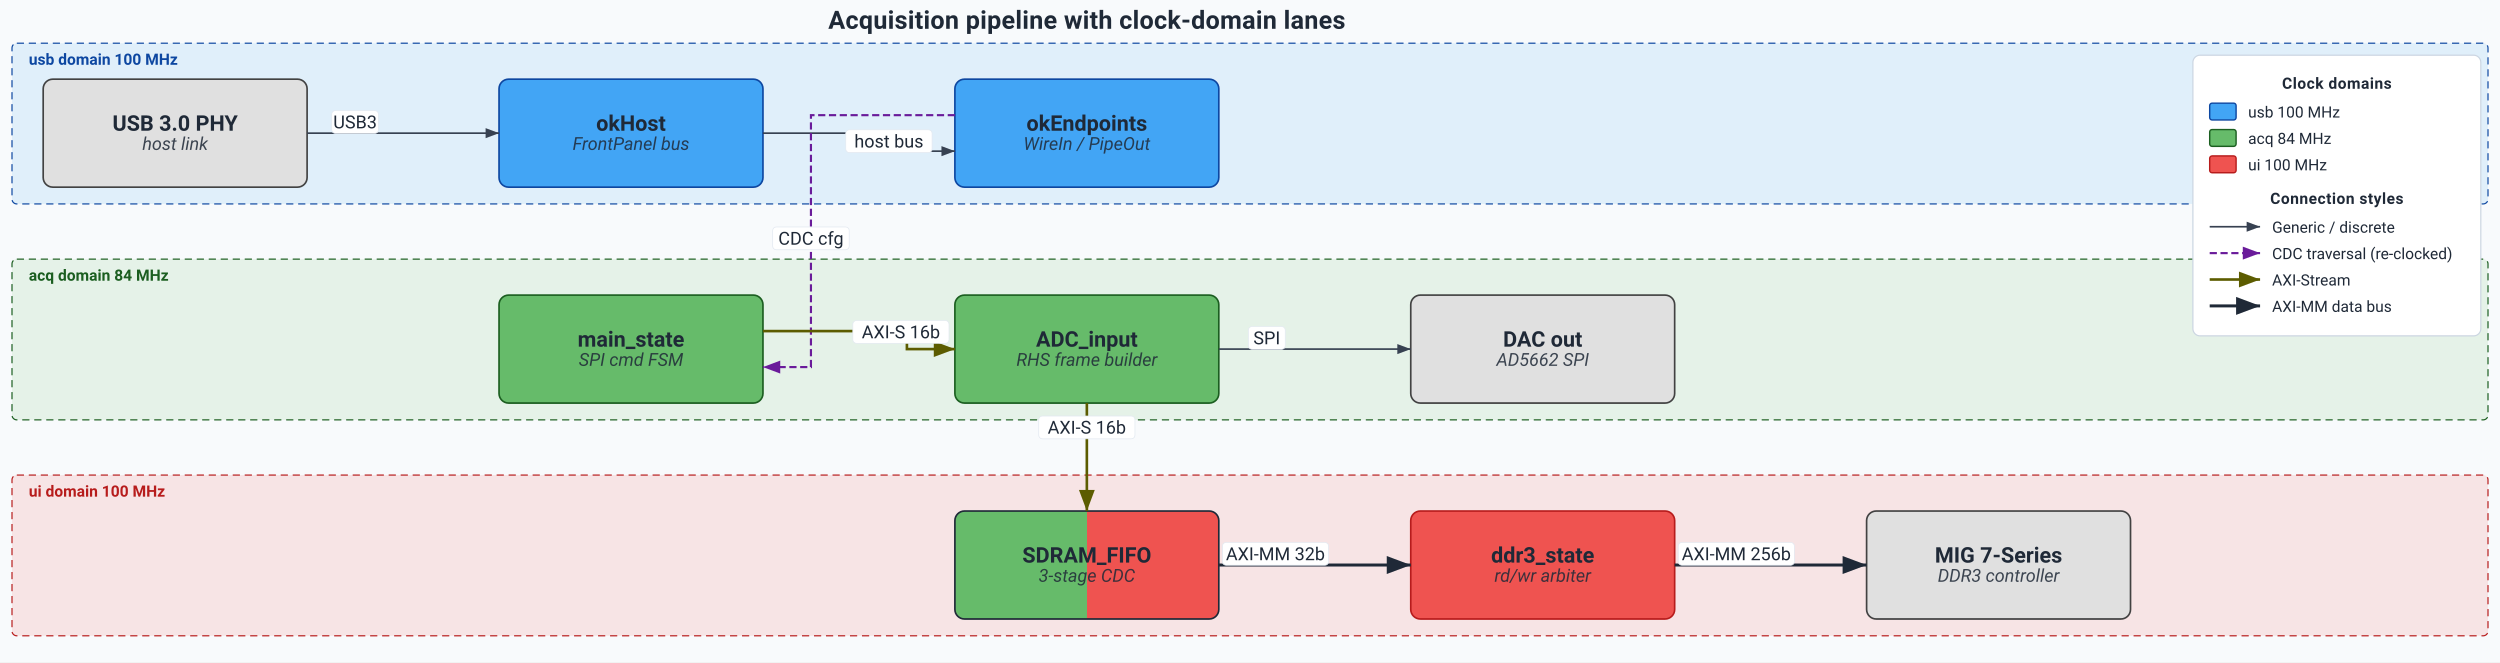
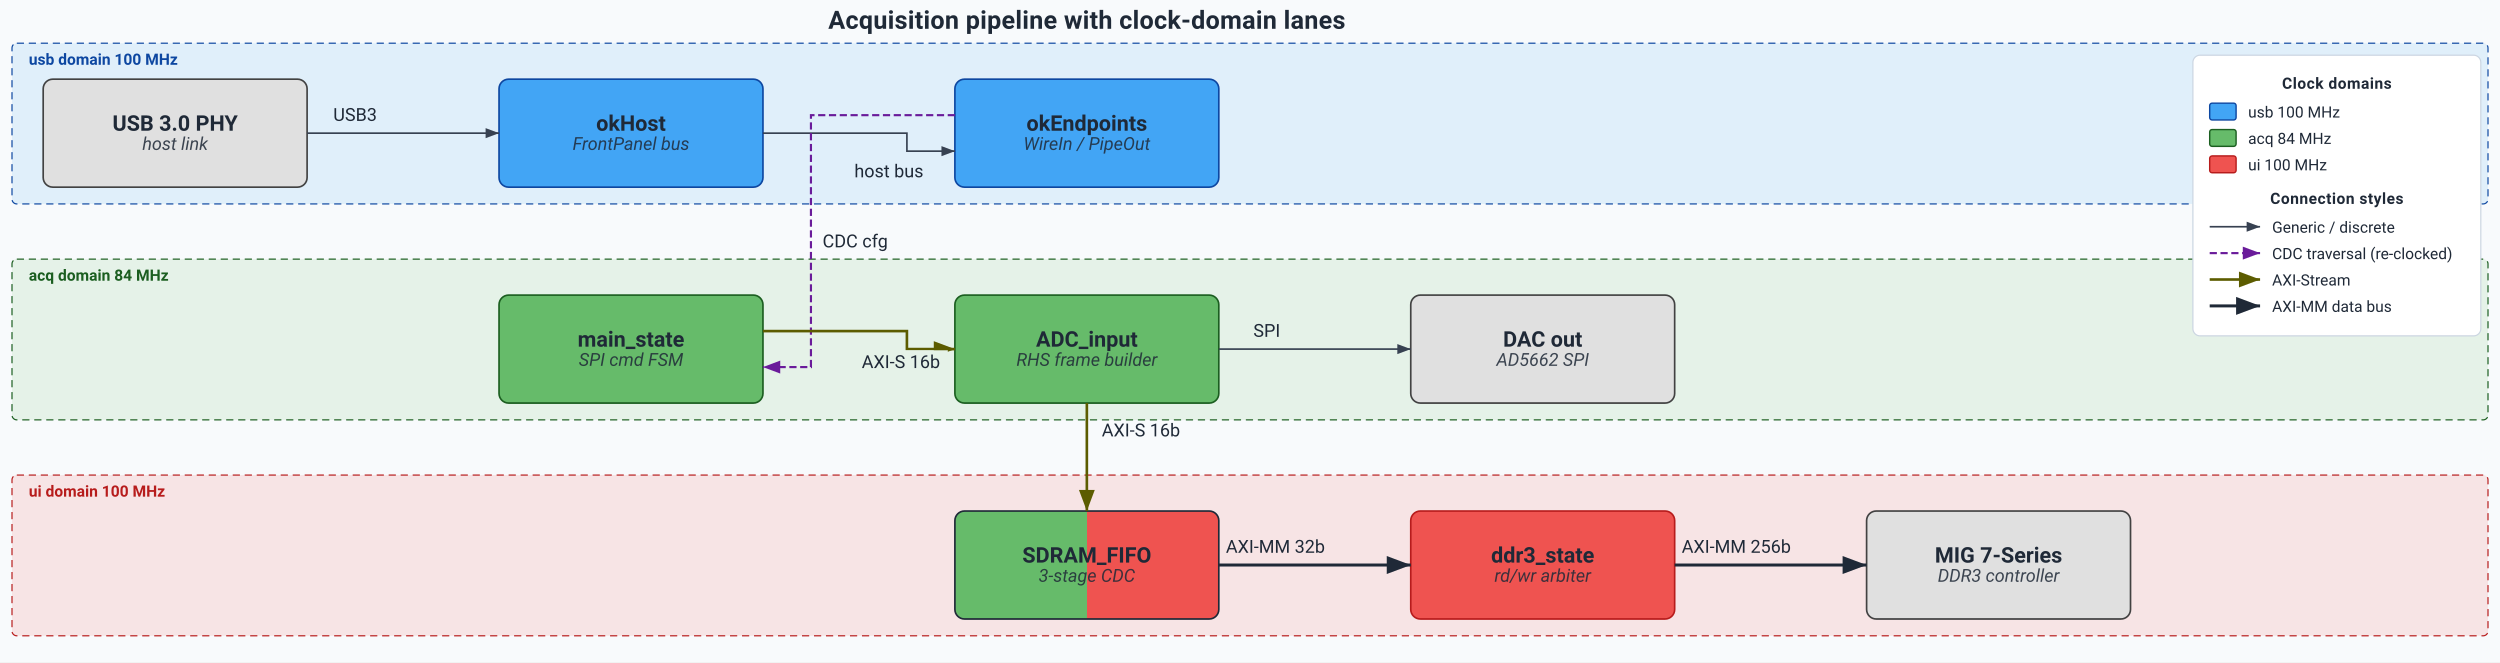
<svg xmlns="http://www.w3.org/2000/svg" width="2084" height="552" viewBox="0 0 2084 552" font-family="ui-sans-serif, system-ui, -apple-system, 'Segoe UI', Roboto, 'Helvetica Neue', Arial, sans-serif" style="background:#f8fafc">
  <defs>
    <marker id="ah-solid" markerWidth="9" markerHeight="9" refX="8" refY="3" orient="auto">
      <path d="M0,0 L0,6 L8,3 z" fill="#1f2937" />
    </marker>
    <marker id="ah-thin" markerWidth="9" markerHeight="9" refX="8" refY="3" orient="auto">
      <path d="M0,0 L0,6 L8,3 z" fill="#374151" />
    </marker>
    <marker id="ah-stream" markerWidth="9" markerHeight="9" refX="8" refY="3" orient="auto">
      <path d="M0,0 L0,6 L8,3 z" fill="#5C5C00" />
    </marker>
    <marker id="ah-axil" markerWidth="9" markerHeight="9" refX="8" refY="3" orient="auto">
      <path d="M0,0 L0,6 L8,3 z" fill="#0D47A1" />
    </marker>
    <marker id="ah-tilelink" markerWidth="9" markerHeight="9" refX="8" refY="3" orient="auto">
      <path d="M0,0 L0,6 L8,3 z" fill="#00796B" />
    </marker>
    <marker id="ah-cdc" markerWidth="9" markerHeight="9" refX="8" refY="3" orient="auto">
      <path d="M0,0 L0,6 L8,3 z" fill="#6A1B9A" />
    </marker>
    <marker id="ah-open" markerWidth="9" markerHeight="9" refX="8" refY="3" orient="auto">
      <path d="M0.5,0.5 L0.5,5.5 L8,3 z" fill="#f8fafc" stroke="#1f2937" stroke-width="1" />
    </marker>
    <linearGradient id="grad-fifo_cdc" x1="0%" y1="0%" x2="100%" y2="0%">
      <stop offset="50%" stop-color="#66BB6A" />
      <stop offset="50%" stop-color="#EF5350" />
    </linearGradient>
  </defs>
  <rect width="2084" height="552" fill="#f8fafc" id="_canvas_bg" />
  <text x="906.0" y="24" text-anchor="middle" font-size="21" font-weight="600" fill="#1f2937" letter-spacing="0.2">Acquisition pipeline with clock-domain lanes</text>
  <rect id="lane_usb" x="10" y="36" width="2064" height="134" fill="#42A5F5" fill-opacity="0.13" stroke="#0D47A1" stroke-width="1" stroke-dasharray="6,4" rx="4" />
  <text x="24" y="54" font-size="13" font-weight="700" fill="#0D47A1">usb domain  100 MHz</text>
  <rect id="lane_acq" x="10" y="216" width="2064" height="134" fill="#66BB6A" fill-opacity="0.13" stroke="#1B5E20" stroke-width="1" stroke-dasharray="6,4" rx="4" />
  <text x="24" y="234" font-size="13" font-weight="700" fill="#1B5E20">acq domain  84 MHz</text>
  <rect id="lane_ui" x="10" y="396" width="2064" height="134" fill="#EF5350" fill-opacity="0.13" stroke="#B71C1C" stroke-width="1" stroke-dasharray="6,4" rx="4" />
  <text x="24" y="414" font-size="13" font-weight="700" fill="#B71C1C">ui domain  100 MHz</text>
  <rect id="usb_phy" x="36" y="66" width="220" height="90" fill="#E0E0E0" stroke="#424242" stroke-width="1.4" rx="8" />
  <text x="146" y="109" text-anchor="middle" font-size="18" font-weight="600" fill="#1f2937">USB 3.0 PHY</text>
  <text x="146" y="125" text-anchor="middle" font-size="15" font-style="italic" fill="#1f2937" opacity="0.85">host link</text>
  <rect id="ok_host" x="416" y="66" width="220" height="90" fill="#42A5F5" stroke="#0D47A1" stroke-width="1.4" rx="8" />
  <text x="526" y="109" text-anchor="middle" font-size="18" font-weight="600" fill="#1f2937">okHost</text>
  <text x="526" y="125" text-anchor="middle" font-size="15" font-style="italic" fill="#1f2937" opacity="0.85">FrontPanel bus</text>
  <rect id="ok_endpts" x="796" y="66" width="220" height="90" fill="#42A5F5" stroke="#0D47A1" stroke-width="1.4" rx="8" />
  <text x="906" y="109" text-anchor="middle" font-size="18" font-weight="600" fill="#1f2937">okEndpoints</text>
  <text x="906" y="125" text-anchor="middle" font-size="15" font-style="italic" fill="#1f2937" opacity="0.85">WireIn / PipeOut</text>
  <rect id="fsm" x="416" y="246" width="220" height="90" fill="#66BB6A" stroke="#1B5E20" stroke-width="1.4" rx="8" />
  <text x="526" y="289" text-anchor="middle" font-size="18" font-weight="600" fill="#1f2937">main_state</text>
  <text x="526" y="305" text-anchor="middle" font-size="15" font-style="italic" fill="#1f2937" opacity="0.85">SPI cmd FSM</text>
  <rect id="adc_in" x="796" y="246" width="220" height="90" fill="#66BB6A" stroke="#1B5E20" stroke-width="1.4" rx="8" />
  <text x="906" y="289" text-anchor="middle" font-size="18" font-weight="600" fill="#1f2937">ADC_input</text>
  <text x="906" y="305" text-anchor="middle" font-size="15" font-style="italic" fill="#1f2937" opacity="0.85">RHS frame builder</text>
  <rect id="spi_dac" x="1176" y="246" width="220" height="90" fill="#E0E0E0" stroke="#424242" stroke-width="1.4" rx="8" />
  <text x="1286" y="289" text-anchor="middle" font-size="18" font-weight="600" fill="#1f2937">DAC out</text>
  <text x="1286" y="305" text-anchor="middle" font-size="15" font-style="italic" fill="#1f2937" opacity="0.85">AD5662 SPI</text>
  <rect id="fifo_cdc" x="796" y="426" width="220" height="90" fill="url(#grad-fifo_cdc)" stroke="#1f2937" stroke-width="1.4" rx="8" />
  <text x="906" y="469" text-anchor="middle" font-size="18" font-weight="600" fill="#1f2937">SDRAM_FIFO</text>
  <text x="906" y="485" text-anchor="middle" font-size="15" font-style="italic" fill="#1f2937" opacity="0.85">3-stage CDC</text>
  <rect id="ddr_fsm" x="1176" y="426" width="220" height="90" fill="#EF5350" stroke="#B71C1C" stroke-width="1.4" rx="8" />
  <text x="1286" y="469" text-anchor="middle" font-size="18" font-weight="600" fill="#1f2937">ddr3_state</text>
  <text x="1286" y="485" text-anchor="middle" font-size="15" font-style="italic" fill="#1f2937" opacity="0.85">rd/wr arbiter</text>
  <rect id="mig" x="1556" y="426" width="220" height="90" fill="#E0E0E0" stroke="#424242" stroke-width="1.4" rx="8" />
  <text x="1666" y="469" text-anchor="middle" font-size="18" font-weight="600" fill="#1f2937">MIG 7-Series</text>
  <text x="1666" y="485" text-anchor="middle" font-size="15" font-style="italic" fill="#1f2937" opacity="0.85">DDR3 controller</text>
-   <path id="edge_usb_phy_to_ok_host" d="M 256.0,111.0 L 336.0,111.0 L 416.0,111.0" stroke="#374151" stroke-width="1.4" fill="none" marker-end="url(#ah-thin)" />
-   <rect x="276.5" y="92.2" width="39.0" height="19.0" fill="#ffffff" stroke="#e2e8f0" stroke-width="0.6" rx="3" />
-   <text x="296.0" y="107.0" text-anchor="middle" font-size="15" fill="#1f2937">USB3</text>
-   <path id="edge_ok_host_to_ok_endpts" d="M 636.0,111.0 L 756.0,111.0 L 756.0,126.0 L 796.0,126.0" stroke="#374151" stroke-width="1.4" fill="none" marker-end="url(#ah-thin)" />
-   <rect x="705.0" y="108.2" width="72.0" height="19.0" fill="#ffffff" stroke="#e2e8f0" stroke-width="0.6" rx="3" />
-   <text x="741.0" y="123.0" text-anchor="middle" font-size="15" fill="#1f2937">host bus</text>
-   <path id="edge_ok_endpts_to_fsm" d="M 796.0,96.0 L 676.0,96.0 L 676.0,306.0 L 636.0,306.0" stroke="#6A1B9A" stroke-width="1.8" fill="none" marker-end="url(#ah-cdc)" stroke-dasharray="6,3" />
-   <rect x="644.1" y="189.2" width="63.8" height="19.0" fill="#ffffff" stroke="#e2e8f0" stroke-width="0.6" rx="3" />
-   <text x="676.0" y="204.0" text-anchor="middle" font-size="15" fill="#1f2937">CDC cfg</text>
-   <path id="edge_fsm_to_adc_in" d="M 636.0,276.0 L 756.0,276.0 L 756.0,291.0 L 796.0,291.0" stroke="#5C5C00" stroke-width="2.2" fill="none" marker-end="url(#ah-stream)" />
-   <rect x="710.9" y="267.2" width="80.2" height="19.0" fill="#ffffff" stroke="#e2e8f0" stroke-width="0.6" rx="3" />
-   <text x="751.0" y="282.0" text-anchor="middle" font-size="15" fill="#1f2937">AXI-S 16b</text>
-   <path id="edge_adc_in_to_spi_dac" d="M 1016.0,291.0 L 1096.0,291.0 L 1176.0,291.0" stroke="#374151" stroke-width="1.4" fill="none" marker-end="url(#ah-thin)" />
-   <rect x="1040.6" y="272.2" width="30.8" height="19.0" fill="#ffffff" stroke="#e2e8f0" stroke-width="0.6" rx="3" />
-   <text x="1056.0" y="287.0" text-anchor="middle" font-size="15" fill="#1f2937">SPI</text>
-   <path id="edge_adc_in_to_fifo_cdc" d="M 906.0,336.0 L 906.0,381.0 L 906.0,426.0" stroke="#5C5C00" stroke-width="2.2" fill="none" marker-end="url(#ah-stream)" />
-   <rect x="865.9" y="346.8" width="80.2" height="19.0" fill="#ffffff" stroke="#e2e8f0" stroke-width="0.6" rx="3" />
-   <text x="906.0" y="361.5" text-anchor="middle" font-size="15" fill="#1f2937">AXI-S 16b</text>
-   <path id="edge_fifo_cdc_to_ddr_fsm" d="M 1016.0,471.0 L 1096.0,471.0 L 1176.0,471.0" stroke="#1f2937" stroke-width="2.5" fill="none" marker-end="url(#ah-solid)" />
-   <rect x="1019.0" y="452.2" width="88.5" height="19.0" fill="#ffffff" stroke="#e2e8f0" stroke-width="0.6" rx="3" />
-   <text x="1063.2" y="467.0" text-anchor="middle" font-size="15" fill="#1f2937">AXI-MM 32b</text>
-   <path id="edge_ddr_fsm_to_mig" d="M 1396.0,471.0 L 1476.0,471.0 L 1556.0,471.0" stroke="#1f2937" stroke-width="2.5" fill="none" marker-end="url(#ah-solid)" />
-   <rect x="1399.0" y="452.2" width="96.8" height="19.0" fill="#ffffff" stroke="#e2e8f0" stroke-width="0.6" rx="3" />
-   <text x="1447.4" y="467.0" text-anchor="middle" font-size="15" fill="#1f2937">AXI-MM 256b</text>
+   <mask id="edge-label-clearance" maskUnits="userSpaceOnUse">
+     <rect width="2084" height="552" fill="#ffffff" />
+     <rect x="277.5" y="86.0" width="37.0" height="19.0" fill="#000000" />
+     <rect x="706.0" y="133.0" width="70.0" height="19.0" fill="#000000" />
+     <rect x="682.0" y="191.5" width="61.8" height="19.0" fill="#000000" />
+     <rect x="711.9" y="292.0" width="78.2" height="19.0" fill="#000000" />
+     <rect x="1041.6" y="266.0" width="28.8" height="19.0" fill="#000000" />
+     <rect x="912.0" y="349.0" width="78.2" height="19.0" fill="#000000" />
+     <rect x="1020.0" y="446.0" width="86.5" height="19.0" fill="#000000" />
+     <rect x="1400.0" y="446.0" width="94.8" height="19.0" fill="#000000" />
+   </mask>
+   <path id="edge_usb_phy_to_ok_host" d="M 256.0,111.0 L 336.0,111.0 L 416.0,111.0" stroke="#374151" stroke-width="1.4" fill="none" marker-end="url(#ah-thin)" mask="url(#edge-label-clearance)" />
+   <path id="edge_ok_host_to_ok_endpts" d="M 636.0,111.0 L 756.0,111.0 L 756.0,126.0 L 796.0,126.0" stroke="#374151" stroke-width="1.4" fill="none" marker-end="url(#ah-thin)" mask="url(#edge-label-clearance)" />
+   <path id="edge_ok_endpts_to_fsm" d="M 796.0,96.0 L 676.0,96.0 L 676.0,306.0 L 636.0,306.0" stroke="#6A1B9A" stroke-width="1.8" fill="none" marker-end="url(#ah-cdc)" stroke-dasharray="6,3" mask="url(#edge-label-clearance)" />
+   <path id="edge_fsm_to_adc_in" d="M 636.0,276.0 L 756.0,276.0 L 756.0,291.0 L 796.0,291.0" stroke="#5C5C00" stroke-width="2.2" fill="none" marker-end="url(#ah-stream)" mask="url(#edge-label-clearance)" />
+   <path id="edge_adc_in_to_spi_dac" d="M 1016.0,291.0 L 1096.0,291.0 L 1176.0,291.0" stroke="#374151" stroke-width="1.4" fill="none" marker-end="url(#ah-thin)" mask="url(#edge-label-clearance)" />
+   <path id="edge_adc_in_to_fifo_cdc" d="M 906.0,336.0 L 906.0,381.0 L 906.0,426.0" stroke="#5C5C00" stroke-width="2.2" fill="none" marker-end="url(#ah-stream)" mask="url(#edge-label-clearance)" />
+   <path id="edge_fifo_cdc_to_ddr_fsm" d="M 1016.0,471.0 L 1096.0,471.0 L 1176.0,471.0" stroke="#1f2937" stroke-width="2.5" fill="none" marker-end="url(#ah-solid)" mask="url(#edge-label-clearance)" />
+   <path id="edge_ddr_fsm_to_mig" d="M 1396.0,471.0 L 1476.0,471.0 L 1556.0,471.0" stroke="#1f2937" stroke-width="2.5" fill="none" marker-end="url(#ah-solid)" mask="url(#edge-label-clearance)" />
+   <text x="296.0" y="100.8" text-anchor="middle" font-size="15" fill="#1f2937">USB3</text>
+   <text x="741.0" y="147.8" text-anchor="middle" font-size="15" fill="#1f2937">host bus</text>
+   <text x="712.9" y="206.2" text-anchor="middle" font-size="15" fill="#1f2937">CDC cfg</text>
+   <text x="751.0" y="306.8" text-anchor="middle" font-size="15" fill="#1f2937">AXI-S 16b</text>
+   <text x="1056.0" y="280.8" text-anchor="middle" font-size="15" fill="#1f2937">SPI</text>
+   <text x="951.1" y="363.8" text-anchor="middle" font-size="15" fill="#1f2937">AXI-S 16b</text>
+   <text x="1063.2" y="460.8" text-anchor="middle" font-size="15" fill="#1f2937">AXI-MM 32b</text>
+   <text x="1447.4" y="460.8" text-anchor="middle" font-size="15" fill="#1f2937">AXI-MM 256b</text>
  <rect id="legend_card" x="1828" y="46" width="240" height="234" fill="#ffffff" stroke="#cbd5e1" stroke-width="1" rx="6" />
  <text x="1948" y="74" text-anchor="middle" font-size="13" font-weight="700" fill="#1f2937" letter-spacing="0.4">Clock domains</text>
  <rect x="1842" y="86" width="22" height="14" fill="#42A5F5" stroke="#0D47A1" stroke-width="1.2" rx="2" />
  <text x="1874" y="98" font-size="13" fill="#1f2937">usb  100 MHz</text>
  <rect x="1842" y="108" width="22" height="14" fill="#66BB6A" stroke="#1B5E20" stroke-width="1.2" rx="2" />
  <text x="1874" y="120" font-size="13" fill="#1f2937">acq  84 MHz</text>
  <rect x="1842" y="130" width="22" height="14" fill="#EF5350" stroke="#B71C1C" stroke-width="1.2" rx="2" />
  <text x="1874" y="142" font-size="13" fill="#1f2937">ui  100 MHz</text>
  <text x="1948" y="170" text-anchor="middle" font-size="13" font-weight="700" fill="#1f2937" letter-spacing="0.4">Connection styles</text>
  <path id="legend-arrow-generic" d="M 1842,189.0 L 1884,189.0" stroke="#374151" stroke-width="1.4" fill="none" marker-end="url(#ah-thin)" />
  <text x="1894" y="194" font-size="13" fill="#1f2937">Generic / discrete</text>
  <path id="legend-arrow-cdc" d="M 1842,211.0 L 1884,211.0" stroke="#6A1B9A" stroke-width="1.8" fill="none" marker-end="url(#ah-cdc)" stroke-dasharray="6,3" />
  <text x="1894" y="216" font-size="13" fill="#1f2937">CDC traversal (re-clocked)</text>
  <path id="legend-arrow-axi-stream" d="M 1842,233.0 L 1884,233.0" stroke="#5C5C00" stroke-width="2.2" fill="none" marker-end="url(#ah-stream)" />
  <text x="1894" y="238" font-size="13" fill="#1f2937">AXI-Stream</text>
  <path id="legend-arrow-axi-mm" d="M 1842,255.0 L 1884,255.0" stroke="#1f2937" stroke-width="2.5" fill="none" marker-end="url(#ah-solid)" />
  <text x="1894" y="260" font-size="13" fill="#1f2937">AXI-MM data bus</text>
</svg>
